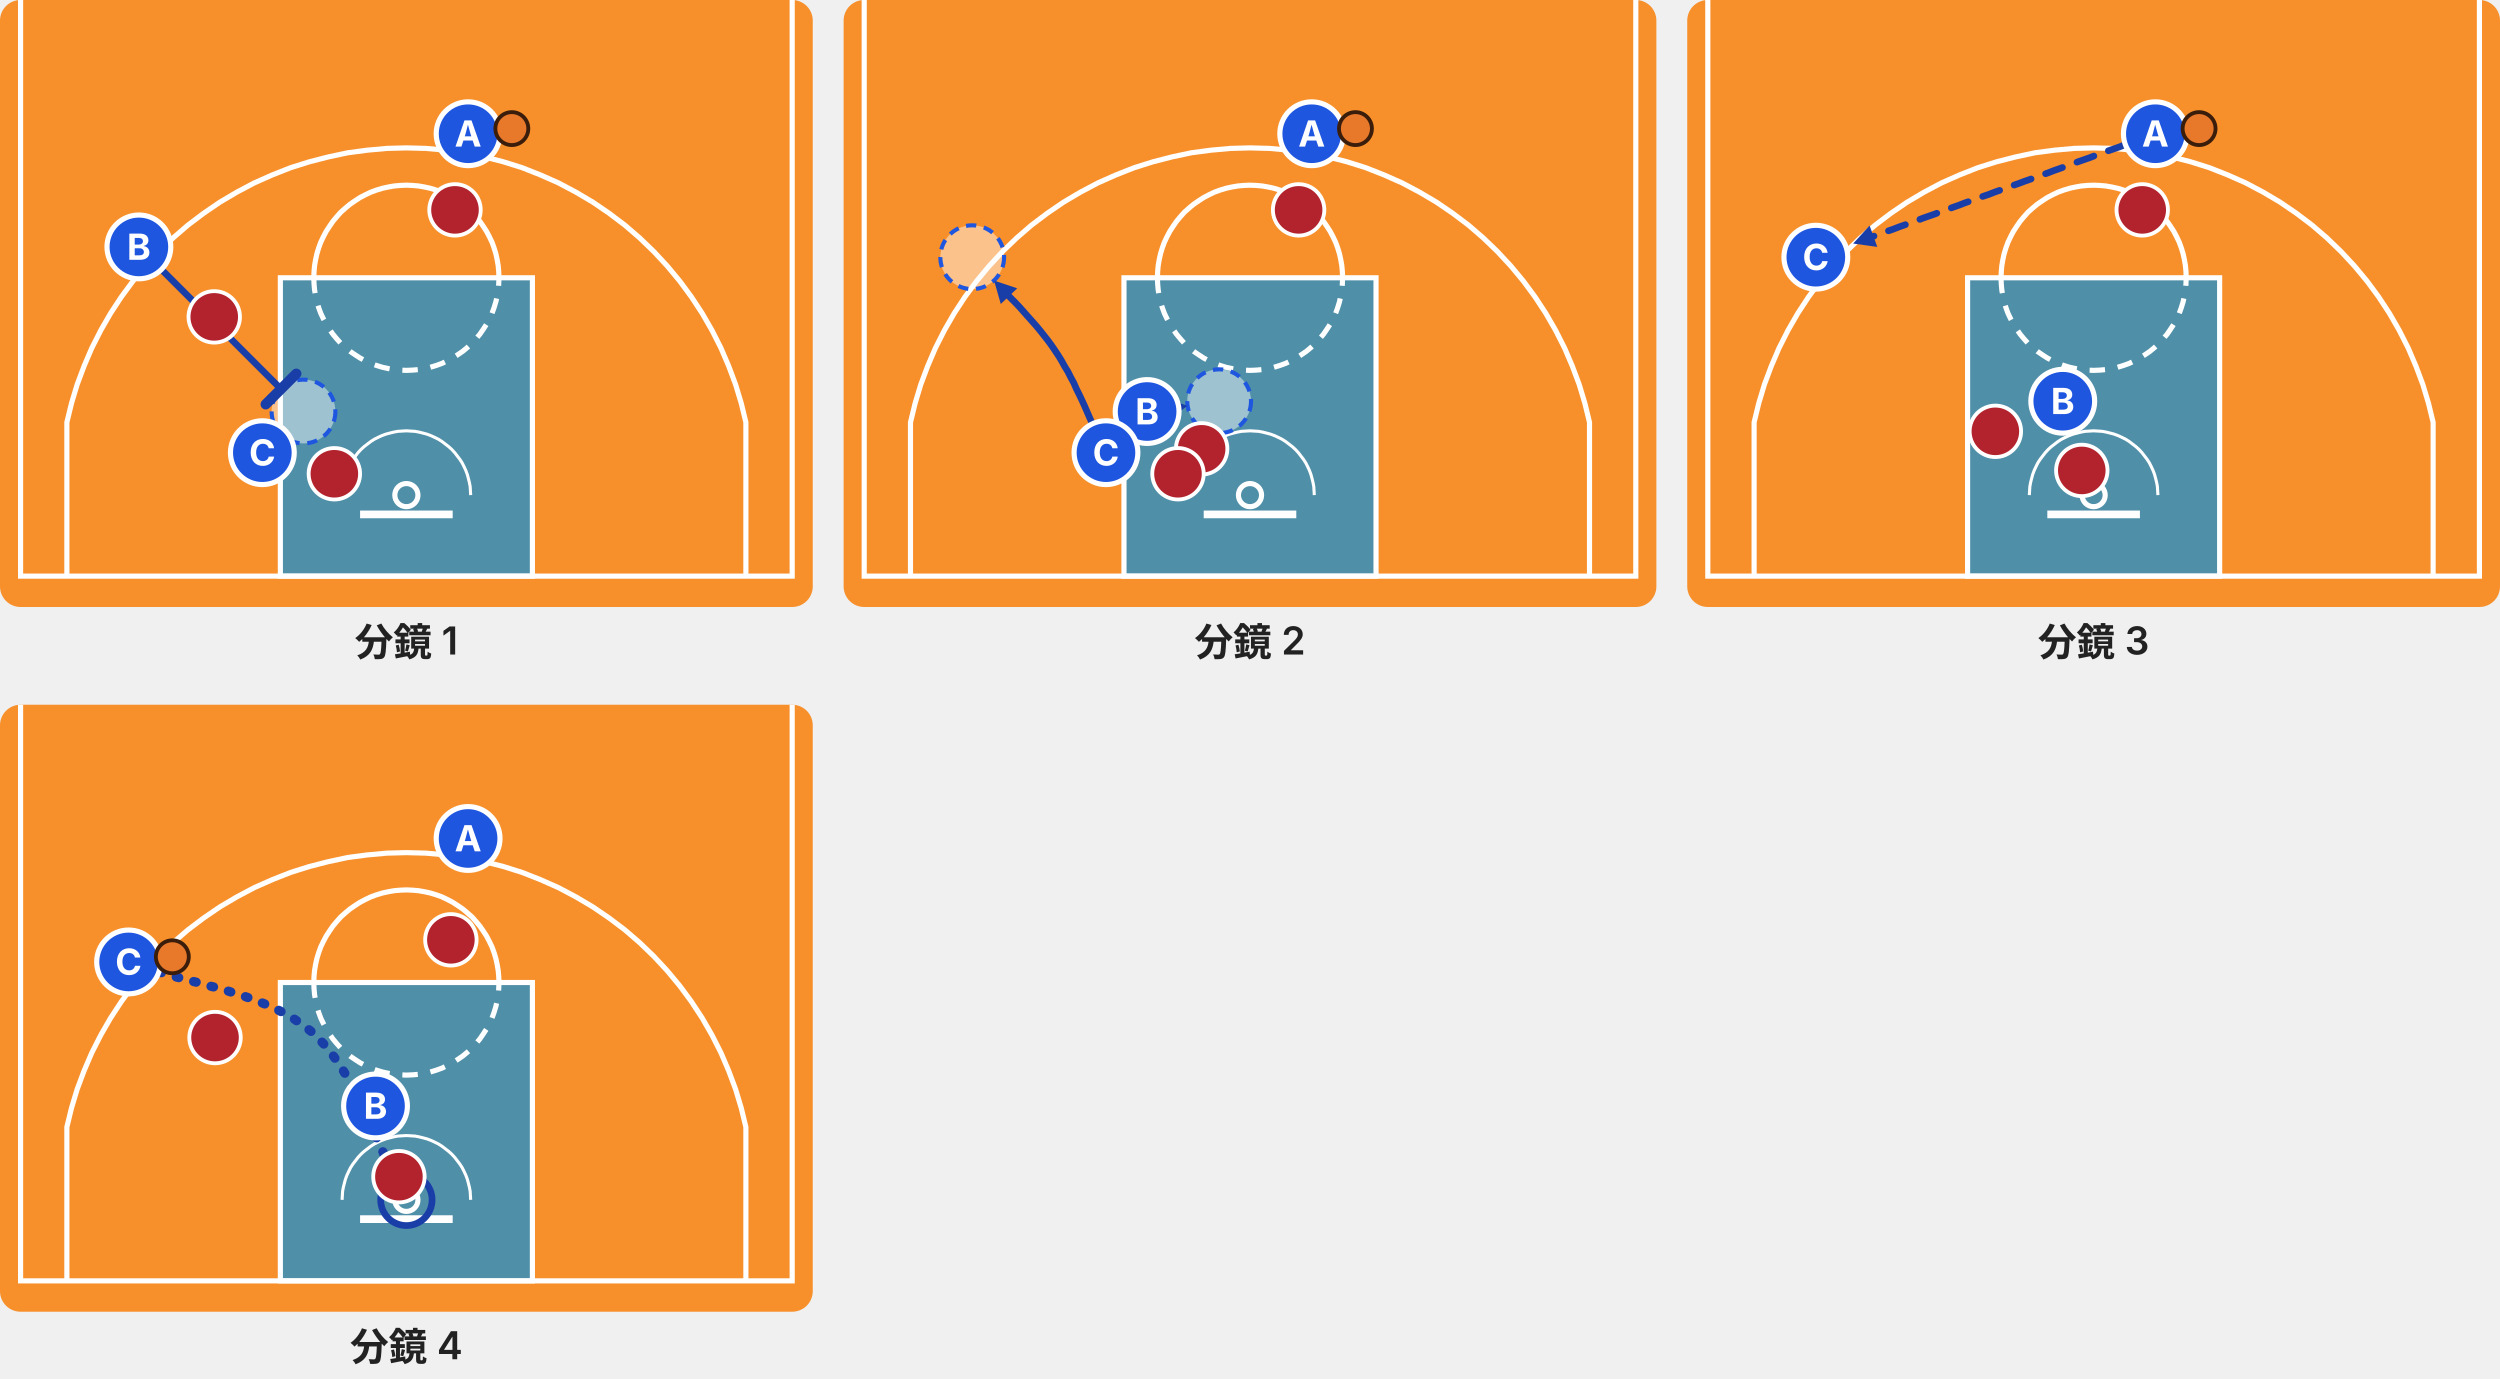
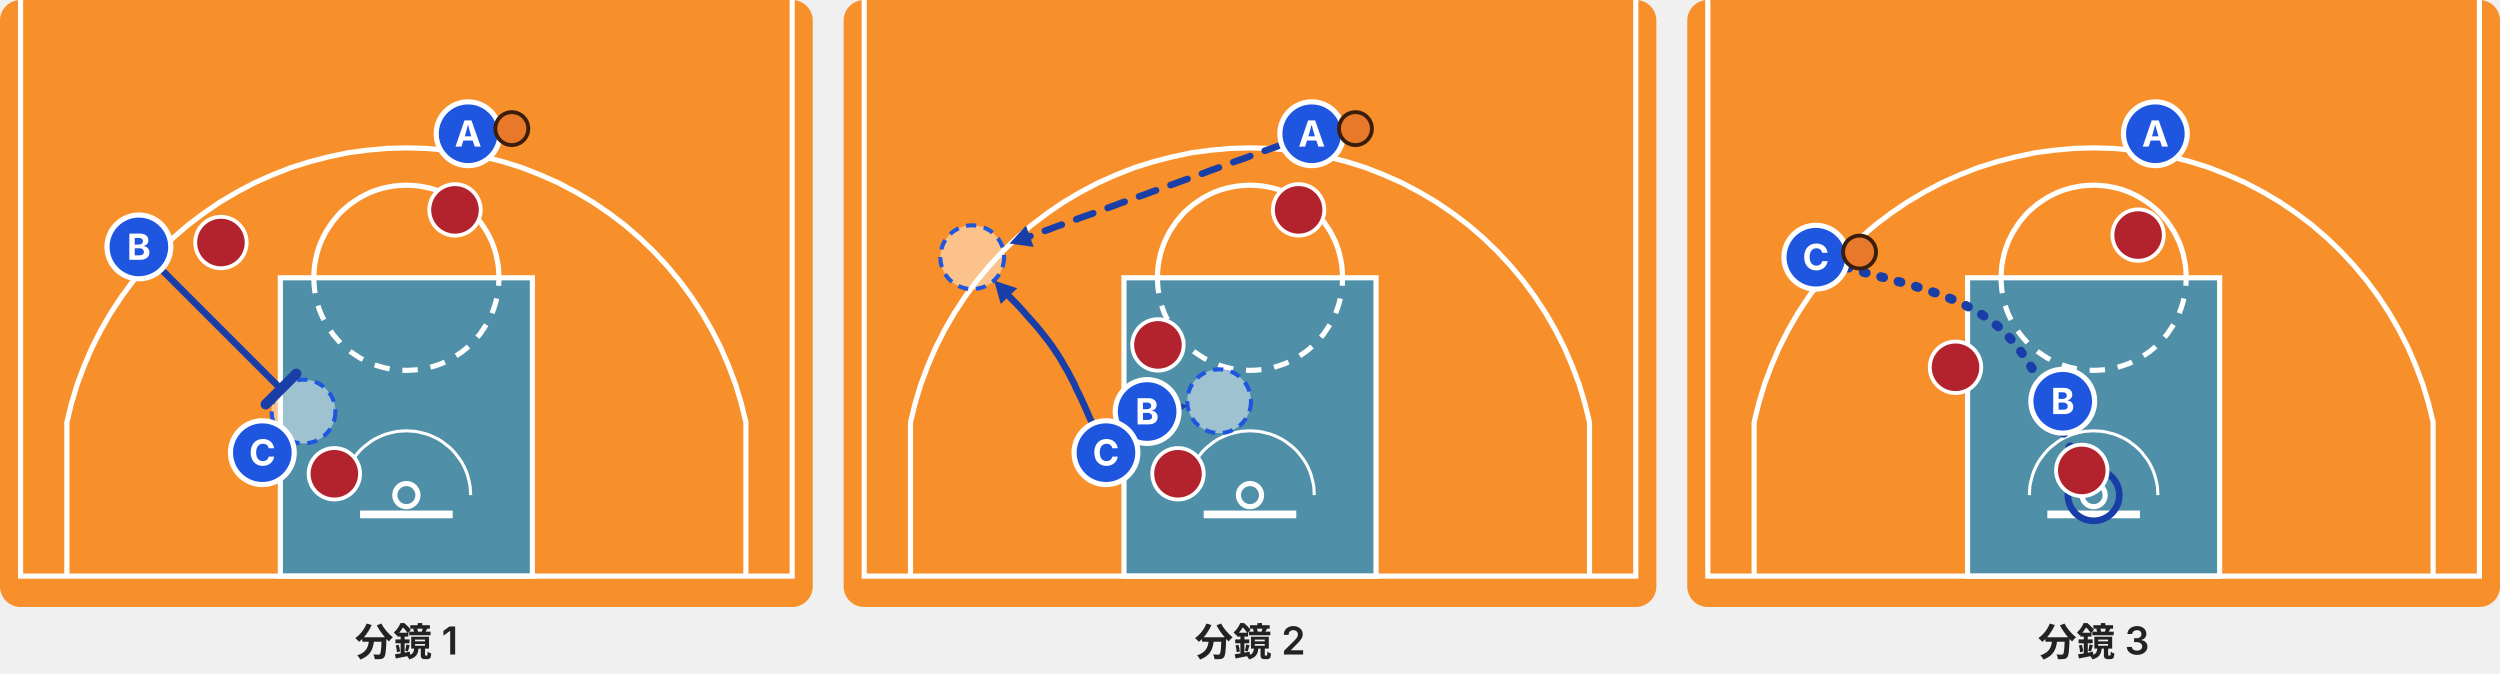
- <svg xmlns="http://www.w3.org/2000/svg" viewBox="0 0 972.0 536.0" width="972.0" height="536.0" font-family="-apple-system, 'PingFang TC', 'Noto Sans TC', sans-serif">
+ <svg xmlns="http://www.w3.org/2000/svg" viewBox="0 0 972.0 262.0" width="972.0" height="262.0" font-family="-apple-system, 'PingFang TC', 'Noto Sans TC', sans-serif">
  <g transform="translate(0,0)">
    <rect width="316.0" height="236.0" rx="8" fill="#f7902b" />
    <rect x="109.0" y="108.0" width="98.0" height="116.0" fill="#4f8fa8" stroke="#ffffff" stroke-width="2" />
    <polyline points="8.0,0.0 8.0,224.0 308.0,224.0 308.0,0.0" fill="none" stroke="#ffffff" stroke-width="2" />
    <polyline points="194.0,108.0 193.9,105.6 193.7,103.3 193.3,101.0 192.8,98.7 192.1,96.4 191.3,94.2 190.3,92.1 189.2,90.0 187.9,88.0 186.6,86.1 185.1,84.3 183.5,82.5 181.7,80.9 179.9,79.4 178.0,78.1 176.0,76.8 173.9,75.7 171.8,74.7 169.6,73.9 167.3,73.2 165.0,72.7 162.7,72.3 160.4,72.1 158.0,72.0 155.6,72.1 153.3,72.3 151.0,72.7 148.7,73.2 146.4,73.9 144.2,74.7 142.1,75.7 140.0,76.8 138.0,78.1 136.1,79.4 134.3,80.9 132.5,82.5 130.9,84.3 129.4,86.1 128.1,88.0 126.8,90.0 125.7,92.1 124.7,94.2 123.9,96.4 123.2,98.7 122.7,101.0 122.3,103.3 122.1,105.6 122.0,108.0" fill="none" stroke="#ffffff" stroke-width="2" />
    <polyline points="122.0,108.0 122.1,110.4 122.3,112.7 122.7,115.0 123.2,117.3 123.9,119.6 124.7,121.8 125.7,123.9 126.8,126.0 128.1,128.0 129.4,129.9 130.9,131.7 132.5,133.5 134.3,135.1 136.1,136.6 138.0,137.9 140.0,139.2 142.1,140.3 144.2,141.3 146.4,142.1 148.7,142.8 151.0,143.3 153.3,143.7 155.6,143.9 158.0,144.0 160.4,143.9 162.7,143.7 165.0,143.3 167.3,142.8 169.6,142.1 171.8,141.3 173.9,140.3 176.0,139.2 178.0,137.9 179.9,136.6 181.7,135.1 183.5,133.5 185.1,131.7 186.6,129.9 187.9,128.0 189.2,126.0 190.3,123.9 191.3,121.8 192.1,119.6 192.8,117.3 193.3,115.0 193.7,112.7 193.9,110.4 194.0,108.0" fill="none" stroke="#ffffff" stroke-width="2" stroke-dasharray="6 5" />
    <polyline points="290.0,224.0 290.0,164.2 288.2,156.8 286.0,149.5 283.3,142.3 280.3,135.3 276.8,128.4 273.0,121.8 268.8,115.4 264.3,109.3 259.4,103.4 254.2,97.8 248.7,92.5 242.9,87.5 236.8,82.9 230.5,78.6 223.9,74.7 217.1,71.1 210.1,68.0 203.0,65.2 195.7,62.9 188.3,61.0 180.8,59.4 173.3,58.4 165.6,57.7 158.0,57.5 150.4,57.7 142.7,58.4 135.2,59.4 127.7,61.0 120.3,62.9 113.0,65.2 105.9,68.0 98.9,71.1 92.1,74.7 85.5,78.6 79.2,82.9 73.1,87.5 67.3,92.5 61.8,97.8 56.6,103.4 51.7,109.3 47.2,115.4 43.0,121.8 39.2,128.4 35.7,135.3 32.7,142.3 30.0,149.5 27.8,156.8 26.0,164.2 26.0,224.0" fill="none" stroke="#ffffff" stroke-width="2" />
    <polyline points="183.0,192.5 182.9,190.9 182.8,189.2 182.5,187.6 182.1,186.0 181.7,184.5 181.1,182.9 180.4,181.4 179.7,180.0 178.8,178.6 177.8,177.3 176.8,176.0 175.7,174.8 174.5,173.7 173.2,172.7 171.9,171.7 170.5,170.8 169.1,170.1 167.6,169.4 166.0,168.8 164.5,168.4 162.9,168.0 161.3,167.7 159.6,167.6 158.0,167.5 156.4,167.6 154.7,167.7 153.1,168.0 151.5,168.4 150.0,168.8 148.4,169.4 146.9,170.1 145.5,170.8 144.1,171.7 142.8,172.7 141.5,173.7 140.3,174.8 139.2,176.0 138.2,177.3 137.2,178.6 136.3,180.0 135.6,181.4 134.9,182.9 134.3,184.5 133.9,186.0 133.5,187.6 133.2,189.2 133.1,190.9 133.0,192.5" fill="none" stroke="#ffffff" stroke-width="1.2" />
    <line x1="140.0" y1="200.0" x2="176.0" y2="200.0" stroke="#ffffff" stroke-width="3" />
    <circle cx="158.0" cy="192.5" r="4.5" fill="none" stroke="#ffffff" stroke-width="2" />
    <circle cx="118.0" cy="160.0" r="12.4" fill="#ffffff" fill-opacity="0.45" stroke="#1f56e0" stroke-width="1.6" stroke-dasharray="4 3" />
    <polyline points="62.8,104.8 64.4,106.4 66.1,108.1 67.8,109.8 69.6,111.6 71.3,113.3 73.0,115.0 74.8,116.8 76.5,118.5 78.2,120.2 79.9,121.9 81.7,123.7 83.4,125.4 85.1,127.1 86.9,128.9 88.6,130.6 90.3,132.3 92.1,134.1 93.8,135.8 95.5,137.5 97.2,139.2 99.0,141.0 100.7,142.7 102.4,144.4 104.2,146.2 105.9,147.9 107.6,149.6 109.2,151.2" fill="none" stroke="#1a3ea8" stroke-width="2.6" stroke-linecap="round" stroke-linejoin="round" />
    <line x1="115.2" y1="145.3" x2="103.3" y2="157.2" stroke="#1a3ea8" stroke-width="4" stroke-linecap="round" />
    <circle cx="176.9" cy="81.6" r="10.0" fill="#b3232d" stroke="#fff" stroke-width="1.5" />
-     <circle cx="83.3" cy="123.2" r="10.0" fill="#b3232d" stroke="#fff" stroke-width="1.5" />
+     <circle cx="85.9" cy="94.3" r="10.0" fill="#b3232d" stroke="#fff" stroke-width="1.5" />
    <circle cx="130.0" cy="184.2" r="10.0" fill="#b3232d" stroke="#fff" stroke-width="1.5" />
    <circle cx="182.0" cy="52.0" r="12.4" fill="#1f56e0" stroke="#fff" stroke-width="2" />
    <text x="182.0" y="57.0" font-size="14" font-weight="700" fill="#fff" text-anchor="middle">A</text>
    <circle cx="54.0" cy="96.0" r="12.4" fill="#1f56e0" stroke="#fff" stroke-width="2" />
    <text x="54.0" y="101.0" font-size="14" font-weight="700" fill="#fff" text-anchor="middle">B</text>
    <circle cx="102.0" cy="176.0" r="12.4" fill="#1f56e0" stroke="#fff" stroke-width="2" />
    <text x="102.0" y="181.0" font-size="14" font-weight="700" fill="#fff" text-anchor="middle">C</text>
    <circle cx="199.0" cy="50.0" r="6.4" fill="#e8782a" stroke="#3b1d0b" stroke-width="1.5" />
    <text x="158.0" y="255.0" font-size="15" font-weight="600" fill="#222" text-anchor="middle">分鏡 1</text>
  </g>
  <g transform="translate(328,0)">
    <rect width="316.0" height="236.0" rx="8" fill="#f7902b" />
    <rect x="109.0" y="108.0" width="98.0" height="116.0" fill="#4f8fa8" stroke="#ffffff" stroke-width="2" />
    <polyline points="8.0,0.0 8.0,224.0 308.0,224.0 308.0,0.0" fill="none" stroke="#ffffff" stroke-width="2" />
    <polyline points="194.0,108.0 193.9,105.6 193.7,103.3 193.3,101.0 192.8,98.7 192.1,96.4 191.3,94.2 190.3,92.1 189.2,90.0 187.9,88.0 186.6,86.1 185.1,84.3 183.5,82.5 181.7,80.9 179.9,79.4 178.0,78.1 176.0,76.8 173.9,75.7 171.8,74.7 169.6,73.9 167.3,73.2 165.0,72.7 162.7,72.3 160.4,72.1 158.0,72.0 155.6,72.1 153.3,72.3 151.0,72.7 148.7,73.2 146.4,73.9 144.2,74.7 142.1,75.7 140.0,76.8 138.0,78.1 136.1,79.4 134.3,80.9 132.5,82.5 130.9,84.3 129.4,86.1 128.1,88.0 126.8,90.0 125.7,92.1 124.7,94.2 123.9,96.4 123.2,98.7 122.7,101.0 122.3,103.3 122.1,105.6 122.0,108.0" fill="none" stroke="#ffffff" stroke-width="2" />
    <polyline points="122.0,108.0 122.1,110.4 122.3,112.7 122.7,115.0 123.2,117.3 123.9,119.6 124.7,121.8 125.7,123.9 126.8,126.0 128.1,128.0 129.4,129.9 130.9,131.7 132.5,133.5 134.3,135.1 136.1,136.6 138.0,137.9 140.0,139.2 142.1,140.3 144.2,141.3 146.4,142.1 148.7,142.8 151.0,143.3 153.3,143.7 155.6,143.9 158.0,144.0 160.4,143.9 162.7,143.7 165.0,143.3 167.3,142.8 169.6,142.1 171.8,141.3 173.9,140.3 176.0,139.2 178.0,137.9 179.9,136.6 181.7,135.1 183.5,133.5 185.1,131.7 186.6,129.9 187.9,128.0 189.2,126.0 190.3,123.9 191.3,121.8 192.1,119.6 192.8,117.3 193.3,115.0 193.7,112.7 193.9,110.4 194.0,108.0" fill="none" stroke="#ffffff" stroke-width="2" stroke-dasharray="6 5" />
    <polyline points="290.0,224.0 290.0,164.2 288.2,156.8 286.0,149.5 283.3,142.3 280.3,135.3 276.8,128.4 273.0,121.8 268.8,115.4 264.3,109.3 259.4,103.4 254.2,97.8 248.7,92.5 242.9,87.5 236.8,82.9 230.5,78.6 223.9,74.7 217.1,71.1 210.1,68.0 203.0,65.2 195.7,62.9 188.3,61.0 180.8,59.4 173.3,58.4 165.6,57.7 158.0,57.5 150.4,57.7 142.7,58.4 135.2,59.4 127.7,61.0 120.3,62.9 113.0,65.2 105.9,68.0 98.9,71.1 92.1,74.7 85.5,78.6 79.2,82.9 73.1,87.5 67.3,92.5 61.8,97.8 56.6,103.4 51.7,109.3 47.2,115.4 43.0,121.8 39.2,128.4 35.7,135.3 32.7,142.3 30.0,149.5 27.8,156.8 26.0,164.2 26.0,224.0" fill="none" stroke="#ffffff" stroke-width="2" />
    <polyline points="183.0,192.5 182.9,190.9 182.8,189.2 182.5,187.6 182.1,186.0 181.7,184.5 181.1,182.9 180.4,181.4 179.7,180.0 178.8,178.6 177.8,177.3 176.8,176.0 175.7,174.8 174.5,173.7 173.2,172.7 171.9,171.7 170.5,170.8 169.1,170.1 167.6,169.4 166.0,168.8 164.5,168.4 162.9,168.0 161.3,167.7 159.6,167.6 158.0,167.5 156.4,167.6 154.7,167.7 153.1,168.0 151.5,168.4 150.0,168.8 148.4,169.4 146.9,170.1 145.5,170.8 144.1,171.7 142.8,172.7 141.5,173.7 140.3,174.8 139.2,176.0 138.2,177.3 137.2,178.6 136.3,180.0 135.6,181.4 134.9,182.9 134.3,184.5 133.9,186.0 133.5,187.6 133.2,189.2 133.1,190.9 133.0,192.5" fill="none" stroke="#ffffff" stroke-width="1.2" />
    <line x1="140.0" y1="200.0" x2="176.0" y2="200.0" stroke="#ffffff" stroke-width="3" />
    <circle cx="158.0" cy="192.5" r="4.5" fill="none" stroke="#ffffff" stroke-width="2" />
    <circle cx="50.0" cy="100.0" r="12.4" fill="#ffffff" fill-opacity="0.45" stroke="#1f56e0" stroke-width="1.6" stroke-dasharray="4 3" />
    <circle cx="146.0" cy="156.0" r="12.4" fill="#ffffff" fill-opacity="0.45" stroke="#1f56e0" stroke-width="1.6" stroke-dasharray="4 3" />
    <polyline points="96.8,164.8 96.7,164.7 95.7,162.5 94.7,160.2 93.7,157.9 92.7,155.7 91.6,153.4 90.5,151.2 89.5,148.9 88.3,146.7 87.2,144.5 85.9,142.4 84.7,140.2 83.4,138.1 82.0,136.0 80.7,134.1 79.3,132.2 77.8,130.3 76.3,128.4 74.8,126.6 73.2,124.8 71.6,123.0 70.0,121.2 68.4,119.4 66.7,117.6 65.0,115.9 63.3,114.1 63.2,114.0" fill="none" stroke="#1a3ea8" stroke-width="2.6" stroke-linecap="round" stroke-linejoin="round" />
    <polygon points="58.5,109.1 61.1,118.2 67.5,112.1" fill="#1a3ea8" />
    <polyline points="" fill="none" stroke="#1a3ea8" stroke-width="2.6" stroke-linecap="round" stroke-linejoin="round" />
    <polygon points="133.7,157.8 124.8,154.6 126.0,163.3" fill="#1a3ea8" />
+     <polyline points="170.3,56.2 168.1,57.1 165.8,57.9 163.5,58.7 161.2,59.6 158.8,60.4 156.5,61.3 154.2,62.1 151.9,62.9 149.6,63.8 147.3,64.6 144.9,65.5 142.6,66.3 140.3,67.2 138.0,68.0 135.7,68.8 133.4,69.7 131.1,70.5 128.7,71.4 126.4,72.2 124.1,73.1 121.8,73.9 119.5,74.7 117.2,75.6 114.8,76.4 112.5,77.3 110.2,78.1 107.9,78.9 105.6,79.8 103.3,80.6 100.9,81.5 98.6,82.3 96.3,83.2 94.0,84.0 91.7,84.8 89.4,85.7 87.1,86.5 84.7,87.4 82.4,88.2 80.1,89.1 77.8,89.9 75.5,90.7 73.2,91.6 70.9,92.4" fill="none" stroke="#1a3ea8" stroke-width="2.6" stroke-linecap="round" stroke-linejoin="round" stroke-dasharray="7 6" />
+     <polygon points="64.5,94.7 73.9,96.0 70.9,87.7" fill="#1a3ea8" />
    <circle cx="176.9" cy="81.6" r="10.0" fill="#b3232d" stroke="#fff" stroke-width="1.5" />
-     <circle cx="139.2" cy="174.5" r="10.0" fill="#b3232d" stroke="#fff" stroke-width="1.5" />
+     <circle cx="122.2" cy="134.1" r="10.0" fill="#b3232d" stroke="#fff" stroke-width="1.5" />
    <circle cx="130.0" cy="184.2" r="10.0" fill="#b3232d" stroke="#fff" stroke-width="1.5" />
    <circle cx="182.0" cy="52.0" r="12.4" fill="#1f56e0" stroke="#fff" stroke-width="2" />
    <text x="182.0" y="57.0" font-size="14" font-weight="700" fill="#fff" text-anchor="middle">A</text>
    <circle cx="118.0" cy="160.0" r="12.4" fill="#1f56e0" stroke="#fff" stroke-width="2" />
    <text x="118.0" y="165.0" font-size="14" font-weight="700" fill="#fff" text-anchor="middle">B</text>
    <circle cx="102.0" cy="176.0" r="12.4" fill="#1f56e0" stroke="#fff" stroke-width="2" />
    <text x="102.0" y="181.0" font-size="14" font-weight="700" fill="#fff" text-anchor="middle">C</text>
    <circle cx="199.0" cy="50.0" r="6.4" fill="#e8782a" stroke="#3b1d0b" stroke-width="1.5" />
    <text x="158.0" y="255.0" font-size="15" font-weight="600" fill="#222" text-anchor="middle">分鏡 2</text>
  </g>
  <g transform="translate(656,0)">
    <rect width="316.0" height="236.0" rx="8" fill="#f7902b" />
    <rect x="109.0" y="108.0" width="98.0" height="116.0" fill="#4f8fa8" stroke="#ffffff" stroke-width="2" />
    <polyline points="8.0,0.0 8.0,224.0 308.0,224.0 308.0,0.0" fill="none" stroke="#ffffff" stroke-width="2" />
    <polyline points="194.0,108.0 193.9,105.6 193.7,103.3 193.3,101.0 192.8,98.7 192.1,96.4 191.3,94.2 190.3,92.1 189.2,90.0 187.9,88.0 186.6,86.1 185.1,84.3 183.5,82.5 181.7,80.9 179.9,79.4 178.0,78.1 176.0,76.8 173.9,75.7 171.8,74.7 169.6,73.9 167.3,73.2 165.0,72.7 162.7,72.3 160.4,72.1 158.0,72.0 155.6,72.1 153.3,72.3 151.0,72.7 148.7,73.2 146.4,73.9 144.2,74.7 142.1,75.7 140.0,76.8 138.0,78.1 136.1,79.4 134.3,80.9 132.5,82.5 130.9,84.3 129.4,86.1 128.1,88.0 126.8,90.0 125.7,92.1 124.7,94.2 123.9,96.4 123.2,98.7 122.7,101.0 122.3,103.3 122.1,105.6 122.0,108.0" fill="none" stroke="#ffffff" stroke-width="2" />
    <polyline points="122.0,108.0 122.1,110.4 122.3,112.7 122.7,115.0 123.2,117.3 123.9,119.6 124.7,121.8 125.7,123.9 126.8,126.0 128.1,128.0 129.4,129.9 130.9,131.7 132.5,133.5 134.3,135.1 136.1,136.6 138.0,137.9 140.0,139.2 142.1,140.3 144.2,141.3 146.4,142.1 148.7,142.8 151.0,143.3 153.3,143.7 155.6,143.9 158.0,144.0 160.4,143.9 162.7,143.7 165.0,143.3 167.3,142.8 169.6,142.1 171.8,141.3 173.9,140.3 176.0,139.2 178.0,137.9 179.9,136.6 181.7,135.1 183.5,133.5 185.1,131.7 186.6,129.9 187.9,128.0 189.2,126.0 190.3,123.9 191.3,121.8 192.1,119.6 192.8,117.3 193.3,115.0 193.7,112.7 193.9,110.4 194.0,108.0" fill="none" stroke="#ffffff" stroke-width="2" stroke-dasharray="6 5" />
    <polyline points="290.0,224.0 290.0,164.2 288.2,156.8 286.0,149.5 283.3,142.3 280.3,135.3 276.8,128.4 273.0,121.8 268.8,115.4 264.3,109.3 259.4,103.4 254.2,97.8 248.7,92.5 242.9,87.5 236.8,82.9 230.5,78.6 223.9,74.7 217.1,71.1 210.1,68.0 203.0,65.2 195.7,62.9 188.3,61.0 180.8,59.4 173.3,58.4 165.6,57.7 158.0,57.5 150.4,57.7 142.7,58.4 135.2,59.4 127.7,61.0 120.3,62.9 113.0,65.2 105.9,68.0 98.9,71.1 92.1,74.7 85.5,78.6 79.2,82.9 73.1,87.5 67.3,92.5 61.8,97.8 56.6,103.4 51.7,109.3 47.2,115.4 43.0,121.8 39.2,128.4 35.7,135.3 32.7,142.3 30.0,149.5 27.8,156.8 26.0,164.2 26.0,224.0" fill="none" stroke="#ffffff" stroke-width="2" />
    <polyline points="183.0,192.5 182.9,190.9 182.8,189.2 182.5,187.6 182.1,186.0 181.7,184.5 181.1,182.9 180.4,181.4 179.7,180.0 178.8,178.6 177.8,177.3 176.8,176.0 175.7,174.8 174.5,173.7 173.2,172.7 171.9,171.7 170.5,170.8 169.1,170.1 167.6,169.4 166.0,168.8 164.5,168.4 162.9,168.0 161.3,167.7 159.6,167.6 158.0,167.5 156.4,167.6 154.7,167.7 153.1,168.0 151.5,168.4 150.0,168.8 148.4,169.4 146.9,170.1 145.5,170.8 144.1,171.7 142.8,172.7 141.5,173.7 140.3,174.8 139.2,176.0 138.2,177.3 137.2,178.6 136.3,180.0 135.6,181.4 134.9,182.9 134.3,184.5 133.9,186.0 133.5,187.6 133.2,189.2 133.1,190.9 133.0,192.5" fill="none" stroke="#ffffff" stroke-width="1.2" />
    <line x1="140.0" y1="200.0" x2="176.0" y2="200.0" stroke="#ffffff" stroke-width="3" />
    <circle cx="158.0" cy="192.5" r="4.5" fill="none" stroke="#ffffff" stroke-width="2" />
-     <polyline points="170.3,56.2 168.1,57.1 165.8,57.9 163.5,58.7 161.2,59.6 158.8,60.4 156.5,61.3 154.2,62.1 151.9,62.9 149.6,63.8 147.3,64.6 144.9,65.5 142.6,66.3 140.3,67.2 138.0,68.0 135.7,68.8 133.4,69.7 131.1,70.5 128.7,71.4 126.4,72.2 124.1,73.1 121.8,73.9 119.5,74.7 117.2,75.6 114.8,76.4 112.5,77.3 110.2,78.1 107.9,78.9 105.6,79.8 103.3,80.6 100.9,81.5 98.6,82.3 96.3,83.2 94.0,84.0 91.7,84.8 89.4,85.7 87.1,86.5 84.7,87.4 82.4,88.2 80.1,89.1 77.8,89.9 75.5,90.7 73.2,91.6 70.9,92.4" fill="none" stroke="#1a3ea8" stroke-width="2.6" stroke-linecap="round" stroke-linejoin="round" stroke-dasharray="7 6" />
-     <polygon points="64.5,94.7 73.9,96.0 70.9,87.7" fill="#1a3ea8" />
-     <circle cx="176.9" cy="81.6" r="10.0" fill="#b3232d" stroke="#fff" stroke-width="1.5" />
-     <circle cx="119.8" cy="167.7" r="10.0" fill="#b3232d" stroke="#fff" stroke-width="1.5" />
+     <polyline points="61.8,103.9 64.2,104.6 66.6,105.3 69.1,106.0 71.5,106.6 74.0,107.3 76.4,107.9 78.9,108.6 81.3,109.3 83.8,109.9 86.2,110.6 88.6,111.3 91.0,112.1 93.4,112.8 95.7,113.6 98.0,114.4 100.3,115.3 102.6,116.2 104.8,117.1 107.0,118.1 109.1,119.2 111.1,120.3 113.2,121.4 115.1,122.7 117.0,124.0 118.9,125.4 120.7,126.8 122.4,128.3 124.0,130.0 125.6,131.6 127.1,133.4 128.6,135.2 130.0,137.1 131.3,139.0 132.7,141.0 133.9,143.0 135.2,145.1 136.4,147.2 137.5,149.4 138.7,151.6 139.8,153.8 140.9,156.1 141.9,158.4 143.0,160.7 144.0,163.0 145.1,165.3 146.1,167.6 147.1,169.9 148.2,172.3 149.2,174.6 150.2,176.9 151.3,179.2 152.3,181.5 153.4,183.6" fill="none" stroke="#1a3ea8" stroke-width="3.6" stroke-linecap="round" stroke-linejoin="round" stroke-dasharray="1 6" />
+     <circle cx="158.0" cy="192.5" r="10.0" fill="none" stroke="#1a3ea8" stroke-width="2.6" />
+     <circle cx="175.3" cy="91.4" r="10.0" fill="#b3232d" stroke="#fff" stroke-width="1.5" />
+     <circle cx="104.3" cy="142.8" r="10.0" fill="#b3232d" stroke="#fff" stroke-width="1.5" />
    <circle cx="153.4" cy="182.9" r="10.0" fill="#b3232d" stroke="#fff" stroke-width="1.5" />
    <circle cx="182.0" cy="52.0" r="12.4" fill="#1f56e0" stroke="#fff" stroke-width="2" />
    <text x="182.0" y="57.0" font-size="14" font-weight="700" fill="#fff" text-anchor="middle">A</text>
    <circle cx="146.0" cy="156.0" r="12.4" fill="#1f56e0" stroke="#fff" stroke-width="2" />
    <text x="146.0" y="161.0" font-size="14" font-weight="700" fill="#fff" text-anchor="middle">B</text>
    <circle cx="50.0" cy="100.0" r="12.4" fill="#1f56e0" stroke="#fff" stroke-width="2" />
    <text x="50.0" y="105.0" font-size="14" font-weight="700" fill="#fff" text-anchor="middle">C</text>
-     <circle cx="199.0" cy="50.0" r="6.4" fill="#e8782a" stroke="#3b1d0b" stroke-width="1.5" />
+     <circle cx="67.0" cy="98.0" r="6.4" fill="#e8782a" stroke="#3b1d0b" stroke-width="1.5" />
    <text x="158.0" y="255.0" font-size="15" font-weight="600" fill="#222" text-anchor="middle">分鏡 3</text>
  </g>
-   <g transform="translate(0,274)">
-     <rect width="316.0" height="236.0" rx="8" fill="#f7902b" />
-     <rect x="109.0" y="108.0" width="98.0" height="116.0" fill="#4f8fa8" stroke="#ffffff" stroke-width="2" />
-     <polyline points="8.0,0.0 8.0,224.0 308.0,224.0 308.0,0.0" fill="none" stroke="#ffffff" stroke-width="2" />
-     <polyline points="194.0,108.0 193.9,105.6 193.7,103.3 193.3,101.0 192.8,98.7 192.1,96.4 191.3,94.2 190.3,92.1 189.2,90.0 187.9,88.0 186.6,86.1 185.1,84.3 183.5,82.5 181.7,80.9 179.9,79.4 178.0,78.1 176.0,76.8 173.9,75.7 171.8,74.7 169.6,73.9 167.3,73.2 165.0,72.7 162.7,72.3 160.4,72.1 158.0,72.0 155.6,72.1 153.3,72.3 151.0,72.7 148.7,73.2 146.4,73.9 144.2,74.7 142.1,75.7 140.0,76.8 138.0,78.1 136.1,79.4 134.3,80.9 132.5,82.5 130.9,84.3 129.4,86.1 128.1,88.0 126.8,90.0 125.7,92.1 124.7,94.2 123.9,96.4 123.2,98.7 122.7,101.0 122.3,103.3 122.1,105.6 122.0,108.0" fill="none" stroke="#ffffff" stroke-width="2" />
-     <polyline points="122.0,108.0 122.1,110.4 122.3,112.7 122.7,115.0 123.2,117.3 123.9,119.6 124.7,121.8 125.7,123.9 126.8,126.0 128.1,128.0 129.4,129.9 130.9,131.7 132.5,133.5 134.3,135.1 136.1,136.6 138.0,137.9 140.0,139.2 142.1,140.3 144.2,141.3 146.4,142.1 148.7,142.8 151.0,143.3 153.3,143.7 155.6,143.9 158.0,144.0 160.4,143.9 162.7,143.7 165.0,143.3 167.3,142.8 169.6,142.1 171.8,141.3 173.9,140.3 176.0,139.2 178.0,137.9 179.9,136.6 181.7,135.1 183.5,133.5 185.1,131.7 186.6,129.9 187.9,128.0 189.2,126.0 190.3,123.9 191.3,121.8 192.1,119.6 192.8,117.3 193.3,115.0 193.7,112.7 193.9,110.4 194.0,108.0" fill="none" stroke="#ffffff" stroke-width="2" stroke-dasharray="6 5" />
-     <polyline points="290.0,224.0 290.0,164.2 288.2,156.8 286.0,149.5 283.3,142.3 280.3,135.3 276.8,128.4 273.0,121.8 268.8,115.4 264.3,109.3 259.4,103.4 254.2,97.8 248.7,92.5 242.9,87.5 236.8,82.9 230.5,78.6 223.9,74.7 217.1,71.1 210.1,68.0 203.0,65.2 195.7,62.9 188.3,61.0 180.8,59.4 173.3,58.4 165.6,57.7 158.0,57.5 150.4,57.7 142.7,58.4 135.2,59.4 127.7,61.0 120.3,62.9 113.0,65.2 105.9,68.0 98.9,71.1 92.1,74.7 85.5,78.6 79.2,82.9 73.1,87.5 67.3,92.5 61.8,97.8 56.6,103.4 51.7,109.3 47.2,115.4 43.0,121.8 39.2,128.4 35.7,135.3 32.7,142.3 30.0,149.5 27.8,156.8 26.0,164.2 26.0,224.0" fill="none" stroke="#ffffff" stroke-width="2" />
-     <polyline points="183.0,192.5 182.9,190.9 182.8,189.2 182.5,187.6 182.1,186.0 181.7,184.5 181.1,182.9 180.4,181.4 179.7,180.0 178.8,178.6 177.8,177.3 176.8,176.0 175.7,174.8 174.5,173.7 173.2,172.7 171.9,171.7 170.5,170.8 169.1,170.1 167.6,169.4 166.0,168.8 164.5,168.4 162.9,168.0 161.3,167.7 159.6,167.6 158.0,167.5 156.4,167.6 154.7,167.7 153.1,168.0 151.5,168.4 150.0,168.8 148.4,169.4 146.9,170.1 145.5,170.8 144.1,171.7 142.8,172.7 141.5,173.7 140.3,174.8 139.2,176.0 138.2,177.3 137.2,178.6 136.3,180.0 135.6,181.4 134.9,182.9 134.3,184.5 133.9,186.0 133.5,187.6 133.2,189.2 133.1,190.9 133.0,192.5" fill="none" stroke="#ffffff" stroke-width="1.2" />
-     <line x1="140.0" y1="200.0" x2="176.0" y2="200.0" stroke="#ffffff" stroke-width="3" />
-     <circle cx="158.0" cy="192.5" r="4.5" fill="none" stroke="#ffffff" stroke-width="2" />
-     <polyline points="61.8,103.9 64.2,104.6 66.6,105.3 69.1,106.0 71.5,106.6 74.0,107.3 76.4,107.9 78.9,108.6 81.3,109.3 83.8,109.9 86.2,110.6 88.6,111.3 91.0,112.1 93.4,112.8 95.7,113.6 98.0,114.4 100.3,115.3 102.6,116.2 104.8,117.1 107.0,118.1 109.1,119.2 111.1,120.3 113.2,121.4 115.1,122.7 117.0,124.0 118.9,125.4 120.7,126.8 122.4,128.3 124.0,130.0 125.6,131.6 127.1,133.4 128.6,135.2 130.0,137.1 131.3,139.0 132.7,141.0 133.9,143.0 135.2,145.1 136.4,147.2 137.5,149.4 138.7,151.6 139.8,153.8 140.9,156.1 141.9,158.4 143.0,160.7 144.0,163.0 145.1,165.3 146.1,167.6 147.1,169.9 148.2,172.3 149.2,174.6 150.2,176.9 151.3,179.2 152.3,181.5 153.4,183.6" fill="none" stroke="#1a3ea8" stroke-width="3.6" stroke-linecap="round" stroke-linejoin="round" stroke-dasharray="1 6" />
-     <circle cx="158.0" cy="192.5" r="10.0" fill="none" stroke="#1a3ea8" stroke-width="2.6" />
-     <circle cx="175.3" cy="91.4" r="10.0" fill="#b3232d" stroke="#fff" stroke-width="1.5" />
-     <circle cx="83.6" cy="129.4" r="10.0" fill="#b3232d" stroke="#fff" stroke-width="1.5" />
-     <circle cx="155.1" cy="183.5" r="10.0" fill="#b3232d" stroke="#fff" stroke-width="1.5" />
-     <circle cx="182.0" cy="52.0" r="12.4" fill="#1f56e0" stroke="#fff" stroke-width="2" />
-     <text x="182.0" y="57.0" font-size="14" font-weight="700" fill="#fff" text-anchor="middle">A</text>
-     <circle cx="146.0" cy="156.0" r="12.4" fill="#1f56e0" stroke="#fff" stroke-width="2" />
-     <text x="146.0" y="161.0" font-size="14" font-weight="700" fill="#fff" text-anchor="middle">B</text>
-     <circle cx="50.0" cy="100.0" r="12.4" fill="#1f56e0" stroke="#fff" stroke-width="2" />
-     <text x="50.0" y="105.0" font-size="14" font-weight="700" fill="#fff" text-anchor="middle">C</text>
-     <circle cx="67.0" cy="98.0" r="6.4" fill="#e8782a" stroke="#3b1d0b" stroke-width="1.5" />
-     <text x="158.0" y="255.0" font-size="15" font-weight="600" fill="#222" text-anchor="middle">分鏡 4</text>
-   </g>
</svg>
